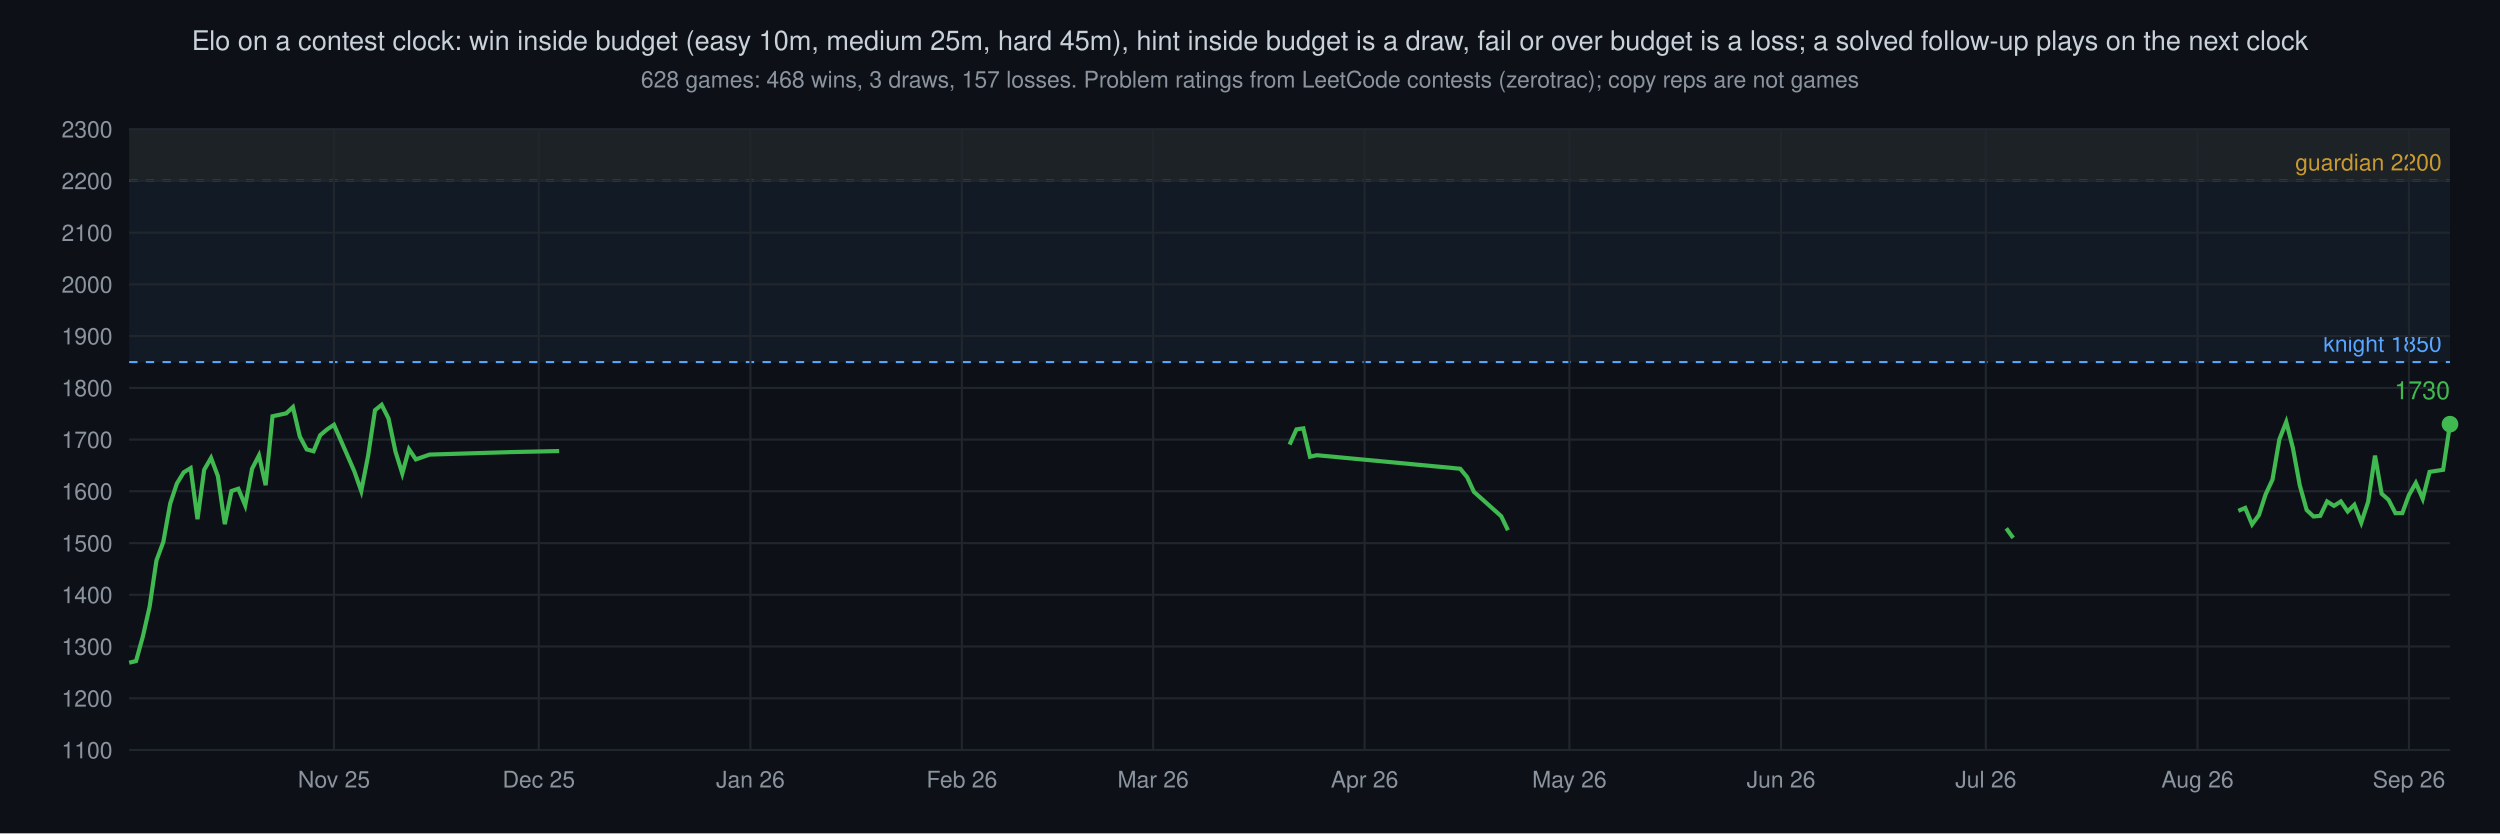
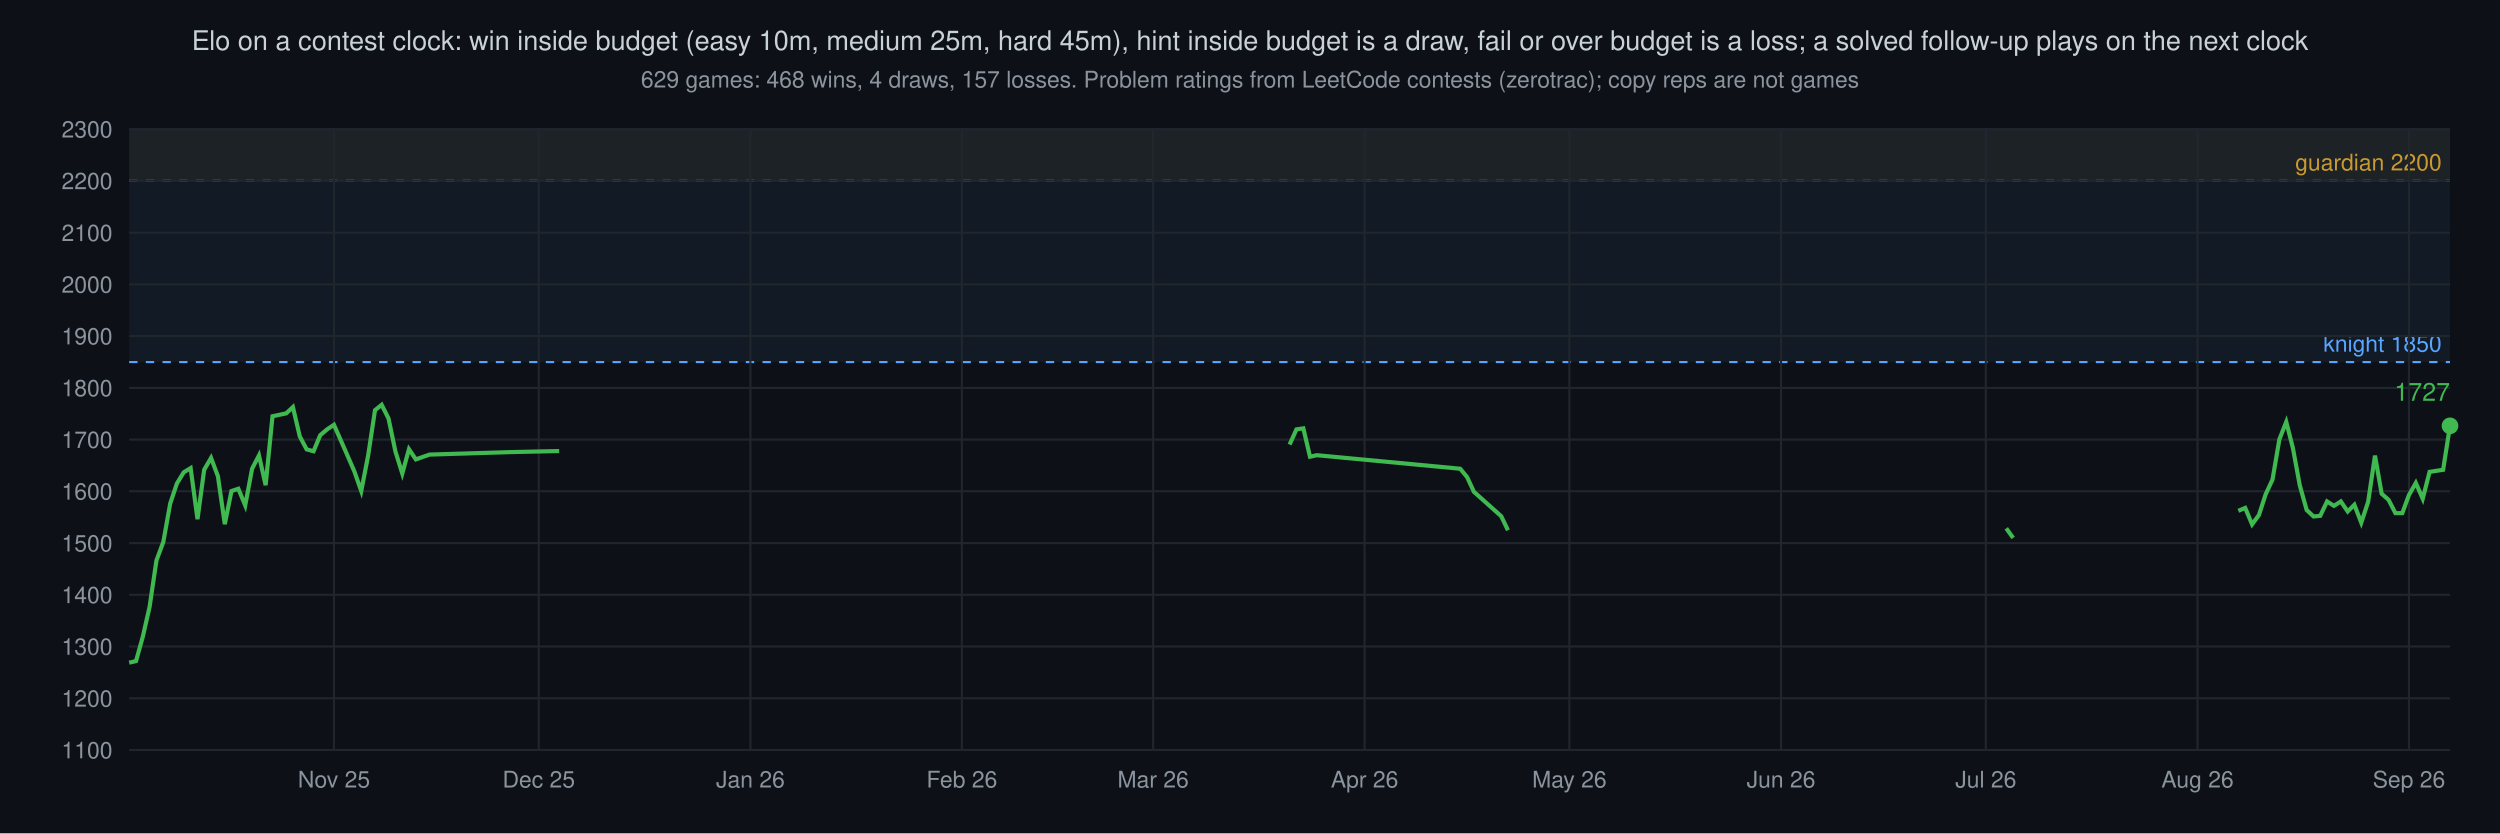
<svg xmlns="http://www.w3.org/2000/svg" viewBox="0 0 1200 400" font-family="Helvetica,sans-serif">
  <rect width="1200" height="400" fill="#0d1117" />
  <text x="600" y="24" text-anchor="middle" font-size="13" fill="#c9d1d9">Elo on a contest clock: win inside budget (easy 10m, medium 25m, hard 45m), hint inside budget is a draw, fail or over budget is a loss; a solved follow-up plays on the next clock</text>
-   <text x="600" y="42" text-anchor="middle" font-size="11" fill="#8b949e">628 games: 468 wins, 3 draws, 157 losses. Problem ratings from LeetCode contests (zerotrac); copy reps are not games</text>
+   <text x="600" y="42" text-anchor="middle" font-size="11" fill="#8b949e">629 games: 468 wins, 4 draws, 157 losses. Problem ratings from LeetCode contests (zerotrac); copy reps are not games</text>
  <rect x="62" y="62" width="1114" height="24.8" fill="#d29922" fill-opacity="0.06" />
  <line x1="62" y1="86.8" x2="1176" y2="86.8" stroke="#d29922" stroke-width="1" stroke-dasharray="4 4" />
  <text x="1172" y="81.8" text-anchor="end" font-size="11" fill="#d29922">guardian 2200</text>
  <rect x="62" y="62" width="1114" height="111.8" fill="#58a6ff" fill-opacity="0.06" />
  <line x1="62" y1="173.8" x2="1176" y2="173.8" stroke="#58a6ff" stroke-width="1" stroke-dasharray="4 4" />
  <text x="1172" y="168.8" text-anchor="end" font-size="11" fill="#58a6ff">knight 1850</text>
  <line x1="62" y1="360.0" x2="1176" y2="360.0" stroke="#21262d" stroke-width="1" />
  <text x="54" y="364.0" text-anchor="end" font-size="11" fill="#8b949e">1100</text>
  <line x1="62" y1="335.2" x2="1176" y2="335.2" stroke="#21262d" stroke-width="1" />
  <text x="54" y="339.2" text-anchor="end" font-size="11" fill="#8b949e">1200</text>
  <line x1="62" y1="310.3" x2="1176" y2="310.3" stroke="#21262d" stroke-width="1" />
  <text x="54" y="314.3" text-anchor="end" font-size="11" fill="#8b949e">1300</text>
  <line x1="62" y1="285.5" x2="1176" y2="285.5" stroke="#21262d" stroke-width="1" />
  <text x="54" y="289.5" text-anchor="end" font-size="11" fill="#8b949e">1400</text>
  <line x1="62" y1="260.7" x2="1176" y2="260.7" stroke="#21262d" stroke-width="1" />
  <text x="54" y="264.7" text-anchor="end" font-size="11" fill="#8b949e">1500</text>
  <line x1="62" y1="235.8" x2="1176" y2="235.8" stroke="#21262d" stroke-width="1" />
  <text x="54" y="239.8" text-anchor="end" font-size="11" fill="#8b949e">1600</text>
  <line x1="62" y1="211.0" x2="1176" y2="211.0" stroke="#21262d" stroke-width="1" />
  <text x="54" y="215.0" text-anchor="end" font-size="11" fill="#8b949e">1700</text>
  <line x1="62" y1="186.2" x2="1176" y2="186.2" stroke="#21262d" stroke-width="1" />
  <text x="54" y="190.2" text-anchor="end" font-size="11" fill="#8b949e">1800</text>
  <line x1="62" y1="161.3" x2="1176" y2="161.3" stroke="#21262d" stroke-width="1" />
  <text x="54" y="165.3" text-anchor="end" font-size="11" fill="#8b949e">1900</text>
  <line x1="62" y1="136.5" x2="1176" y2="136.5" stroke="#21262d" stroke-width="1" />
  <text x="54" y="140.5" text-anchor="end" font-size="11" fill="#8b949e">2000</text>
  <line x1="62" y1="111.7" x2="1176" y2="111.7" stroke="#21262d" stroke-width="1" />
  <text x="54" y="115.7" text-anchor="end" font-size="11" fill="#8b949e">2100</text>
  <line x1="62" y1="86.8" x2="1176" y2="86.8" stroke="#21262d" stroke-width="1" />
  <text x="54" y="90.8" text-anchor="end" font-size="11" fill="#8b949e">2200</text>
  <line x1="62" y1="62.0" x2="1176" y2="62.0" stroke="#21262d" stroke-width="1" />
  <text x="54" y="66.0" text-anchor="end" font-size="11" fill="#8b949e">2300</text>
  <line x1="160.3" y1="62" x2="160.3" y2="360" stroke="#21262d" stroke-width="1" />
  <text x="160.3" y="378" text-anchor="middle" font-size="11" fill="#8b949e">Nov 25</text>
  <line x1="258.6" y1="62" x2="258.6" y2="360" stroke="#21262d" stroke-width="1" />
  <text x="258.6" y="378" text-anchor="middle" font-size="11" fill="#8b949e">Dec 25</text>
  <line x1="360.2" y1="62" x2="360.2" y2="360" stroke="#21262d" stroke-width="1" />
  <text x="360.2" y="378" text-anchor="middle" font-size="11" fill="#8b949e">Jan 26</text>
  <line x1="461.7" y1="62" x2="461.7" y2="360" stroke="#21262d" stroke-width="1" />
  <text x="461.7" y="378" text-anchor="middle" font-size="11" fill="#8b949e">Feb 26</text>
  <line x1="553.5" y1="62" x2="553.5" y2="360" stroke="#21262d" stroke-width="1" />
  <text x="553.5" y="378" text-anchor="middle" font-size="11" fill="#8b949e">Mar 26</text>
  <line x1="655.0" y1="62" x2="655.0" y2="360" stroke="#21262d" stroke-width="1" />
  <text x="655.0" y="378" text-anchor="middle" font-size="11" fill="#8b949e">Apr 26</text>
  <line x1="753.3" y1="62" x2="753.3" y2="360" stroke="#21262d" stroke-width="1" />
  <text x="753.3" y="378" text-anchor="middle" font-size="11" fill="#8b949e">May 26</text>
  <line x1="854.9" y1="62" x2="854.9" y2="360" stroke="#21262d" stroke-width="1" />
  <text x="854.9" y="378" text-anchor="middle" font-size="11" fill="#8b949e">Jun 26</text>
  <line x1="953.2" y1="62" x2="953.2" y2="360" stroke="#21262d" stroke-width="1" />
  <text x="953.2" y="378" text-anchor="middle" font-size="11" fill="#8b949e">Jul 26</text>
  <line x1="1054.8" y1="62" x2="1054.8" y2="360" stroke="#21262d" stroke-width="1" />
  <text x="1054.8" y="378" text-anchor="middle" font-size="11" fill="#8b949e">Aug 26</text>
  <line x1="1156.3" y1="62" x2="1156.3" y2="360" stroke="#21262d" stroke-width="1" />
  <text x="1156.3" y="378" text-anchor="middle" font-size="11" fill="#8b949e">Sep 26</text>
  <polyline points="62.0,318.1 65.3,317.3 68.6,305.4 71.8,291.3 75.1,269.0 78.4,260.1 81.7,241.7 84.9,232.1 88.2,226.7 91.5,224.7 94.8,249.2 98.0,225.5 101.3,219.8 104.6,228.6 107.9,251.6 111.1,235.7 114.4,234.6 117.7,242.6 121.0,225.0 124.3,218.6 127.5,232.9 130.8,199.8 137.4,198.4 140.6,195.4 143.9,209.5 147.2,215.7 150.5,216.6 153.7,208.9 157.0,206.1 160.3,203.9 163.6,211.4 166.8,218.7 170.1,226.3 173.4,235.7 176.7,218.7 180.0,196.9 183.2,194.3 186.5,200.9 189.8,216.7 193.1,227.3 196.3,215.6 199.6,220.5 206.2,218.2 245.5,217.0 268.4,216.5" fill="none" stroke="#3fb950" stroke-width="2" />
  <polyline points="619.0,213.4 622.3,206.1 625.6,205.6 628.8,219.2 632.1,218.5 700.9,225.0 704.2,229.0 707.5,236.1 720.6,247.8 723.8,254.5" fill="none" stroke="#3fb950" stroke-width="2" />
  <polyline points="963.0,253.6 966.3,258.2" fill="none" stroke="#3fb950" stroke-width="2" />
-   <polyline points="1074.4,245.2 1077.7,243.8 1081.0,251.7 1084.3,247.2 1087.5,237.3 1090.8,230.2 1094.1,210.9 1097.4,202.5 1100.6,215.1 1103.9,233.0 1107.2,244.8 1110.5,247.9 1113.7,247.6 1117.0,240.7 1120.3,242.8 1123.6,240.7 1126.9,245.5 1130.1,242.3 1133.4,250.9 1136.7,240.9 1140.0,218.7 1143.2,237.0 1146.5,239.9 1149.8,246.3 1153.1,246.3 1156.3,237.6 1159.6,231.8 1162.9,239.4 1166.2,226.5 1172.7,225.5 1176.0,203.6" fill="none" stroke="#3fb950" stroke-width="2" />
-   <circle cx="1176.0" cy="203.6" r="4" fill="#3fb950" />
-   <text x="1176.0" y="191.6" text-anchor="end" font-size="12" fill="#3fb950">1730</text>
+   <polyline points="1074.4,245.2 1077.7,243.8 1081.0,251.7 1084.3,247.2 1087.5,237.3 1090.8,230.2 1094.1,210.9 1097.4,202.5 1100.6,215.1 1103.9,233.0 1107.2,244.8 1110.5,247.9 1113.7,247.6 1117.0,240.7 1120.3,242.8 1123.6,240.7 1126.9,245.5 1130.1,242.3 1133.4,250.9 1136.7,240.9 1140.0,218.7 1143.2,237.0 1146.5,239.9 1149.8,246.3 1153.1,246.3 1156.3,237.6 1159.6,231.8 1162.9,239.4 1166.2,226.5 1172.7,225.5 1176.0,204.4" fill="none" stroke="#3fb950" stroke-width="2" />
+   <circle cx="1176.0" cy="204.4" r="4" fill="#3fb950" />
+   <text x="1176.0" y="192.4" text-anchor="end" font-size="12" fill="#3fb950">1727</text>
</svg>
